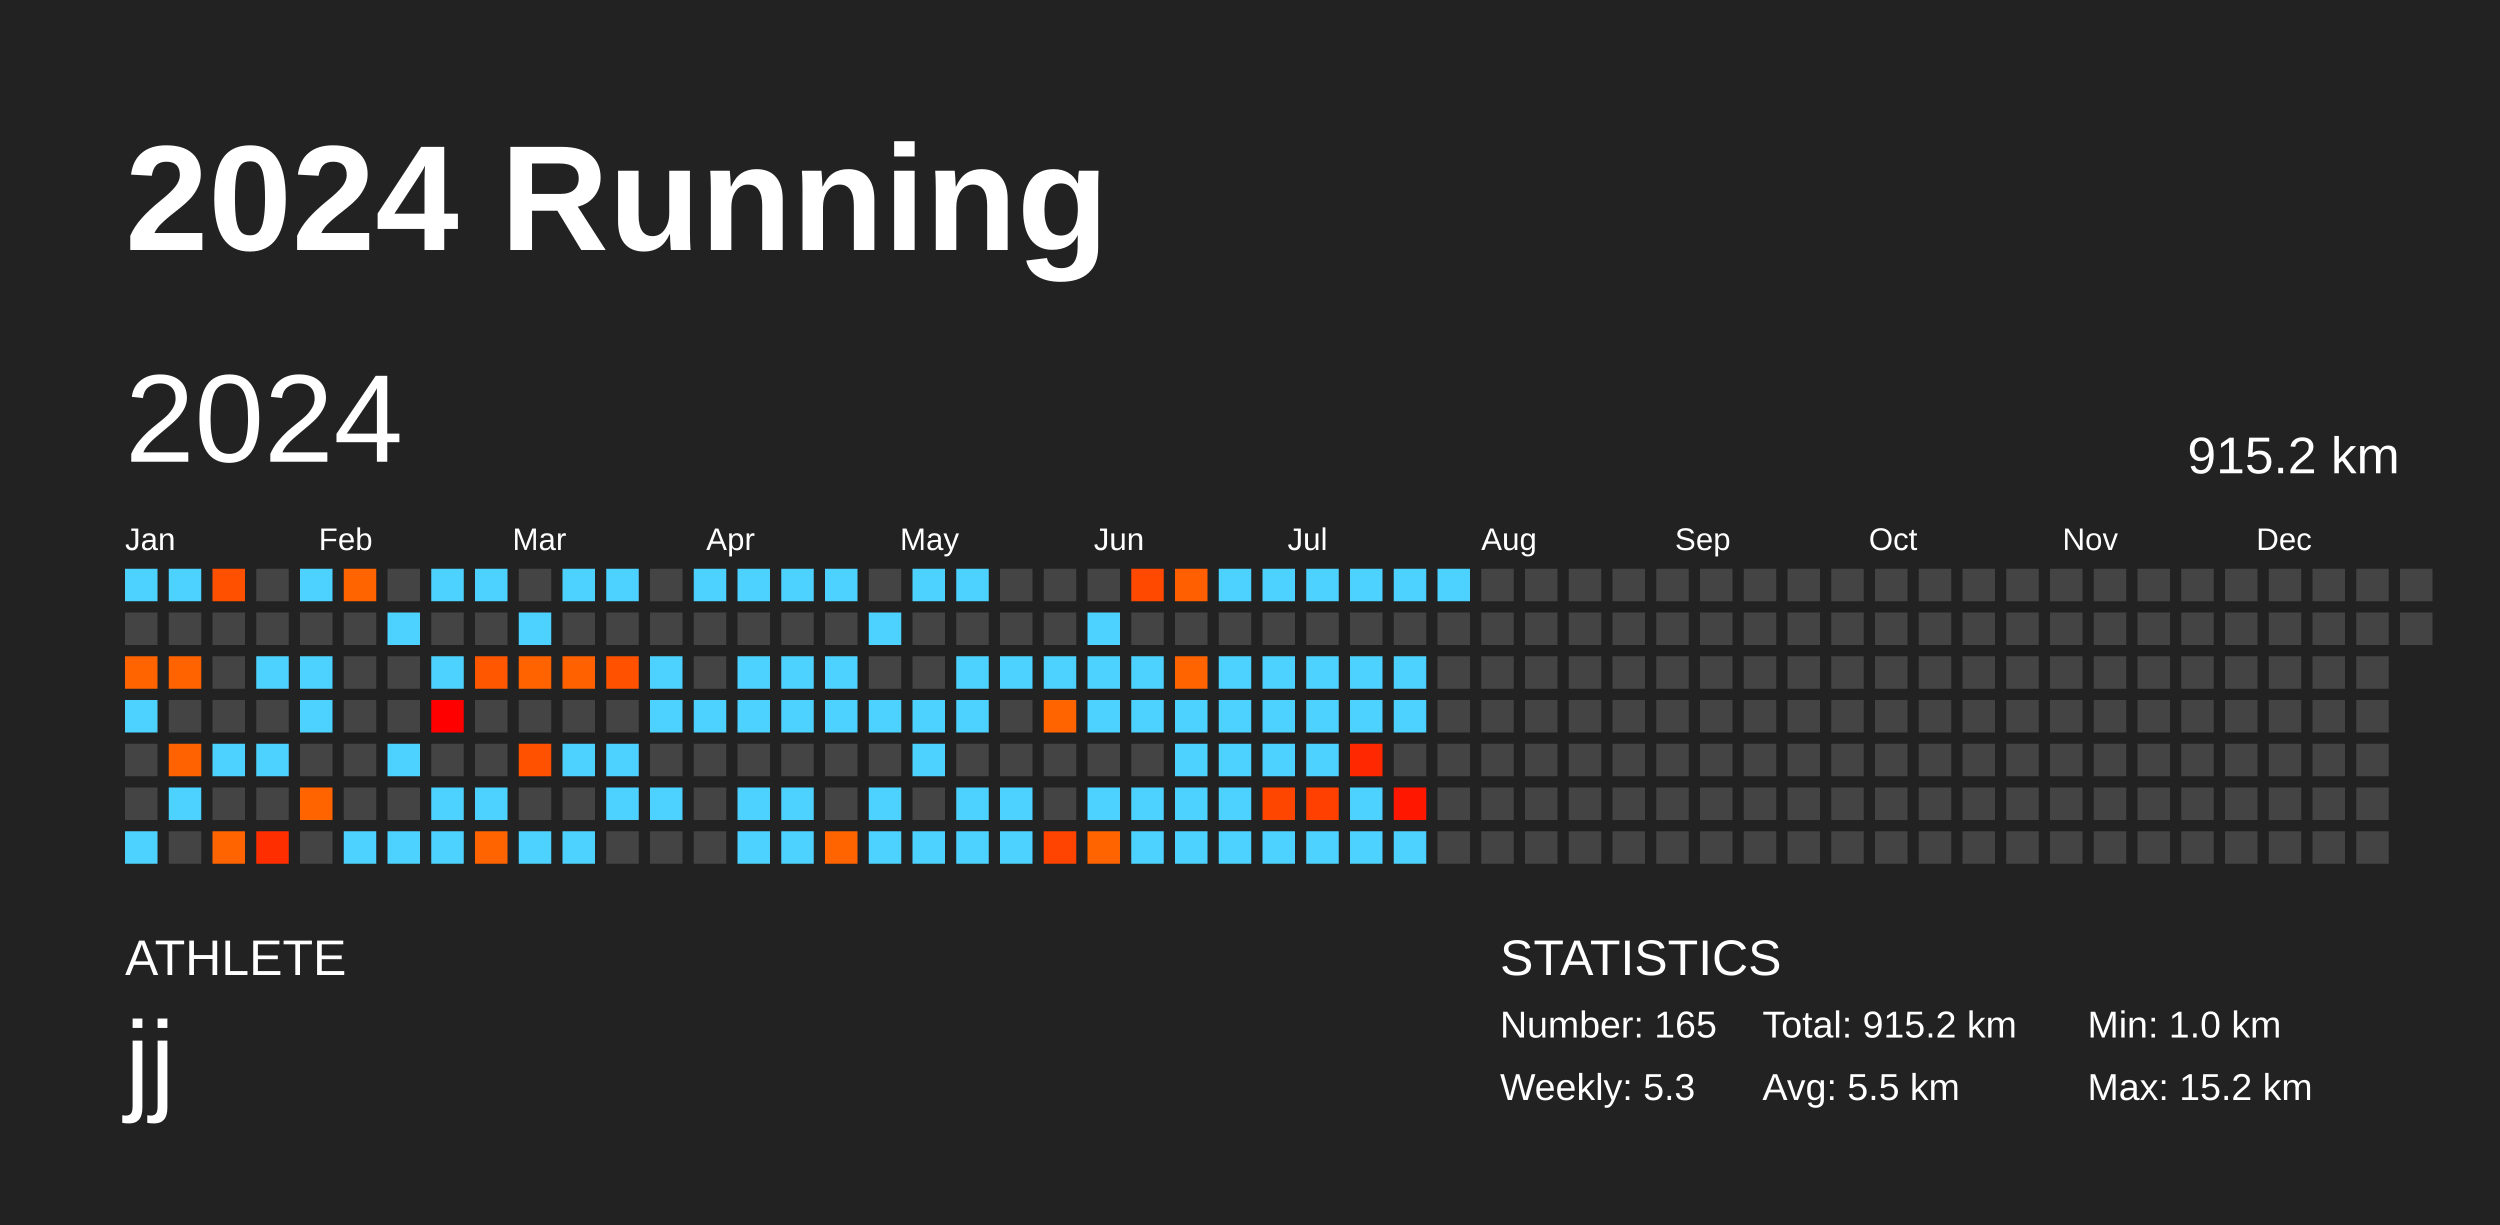
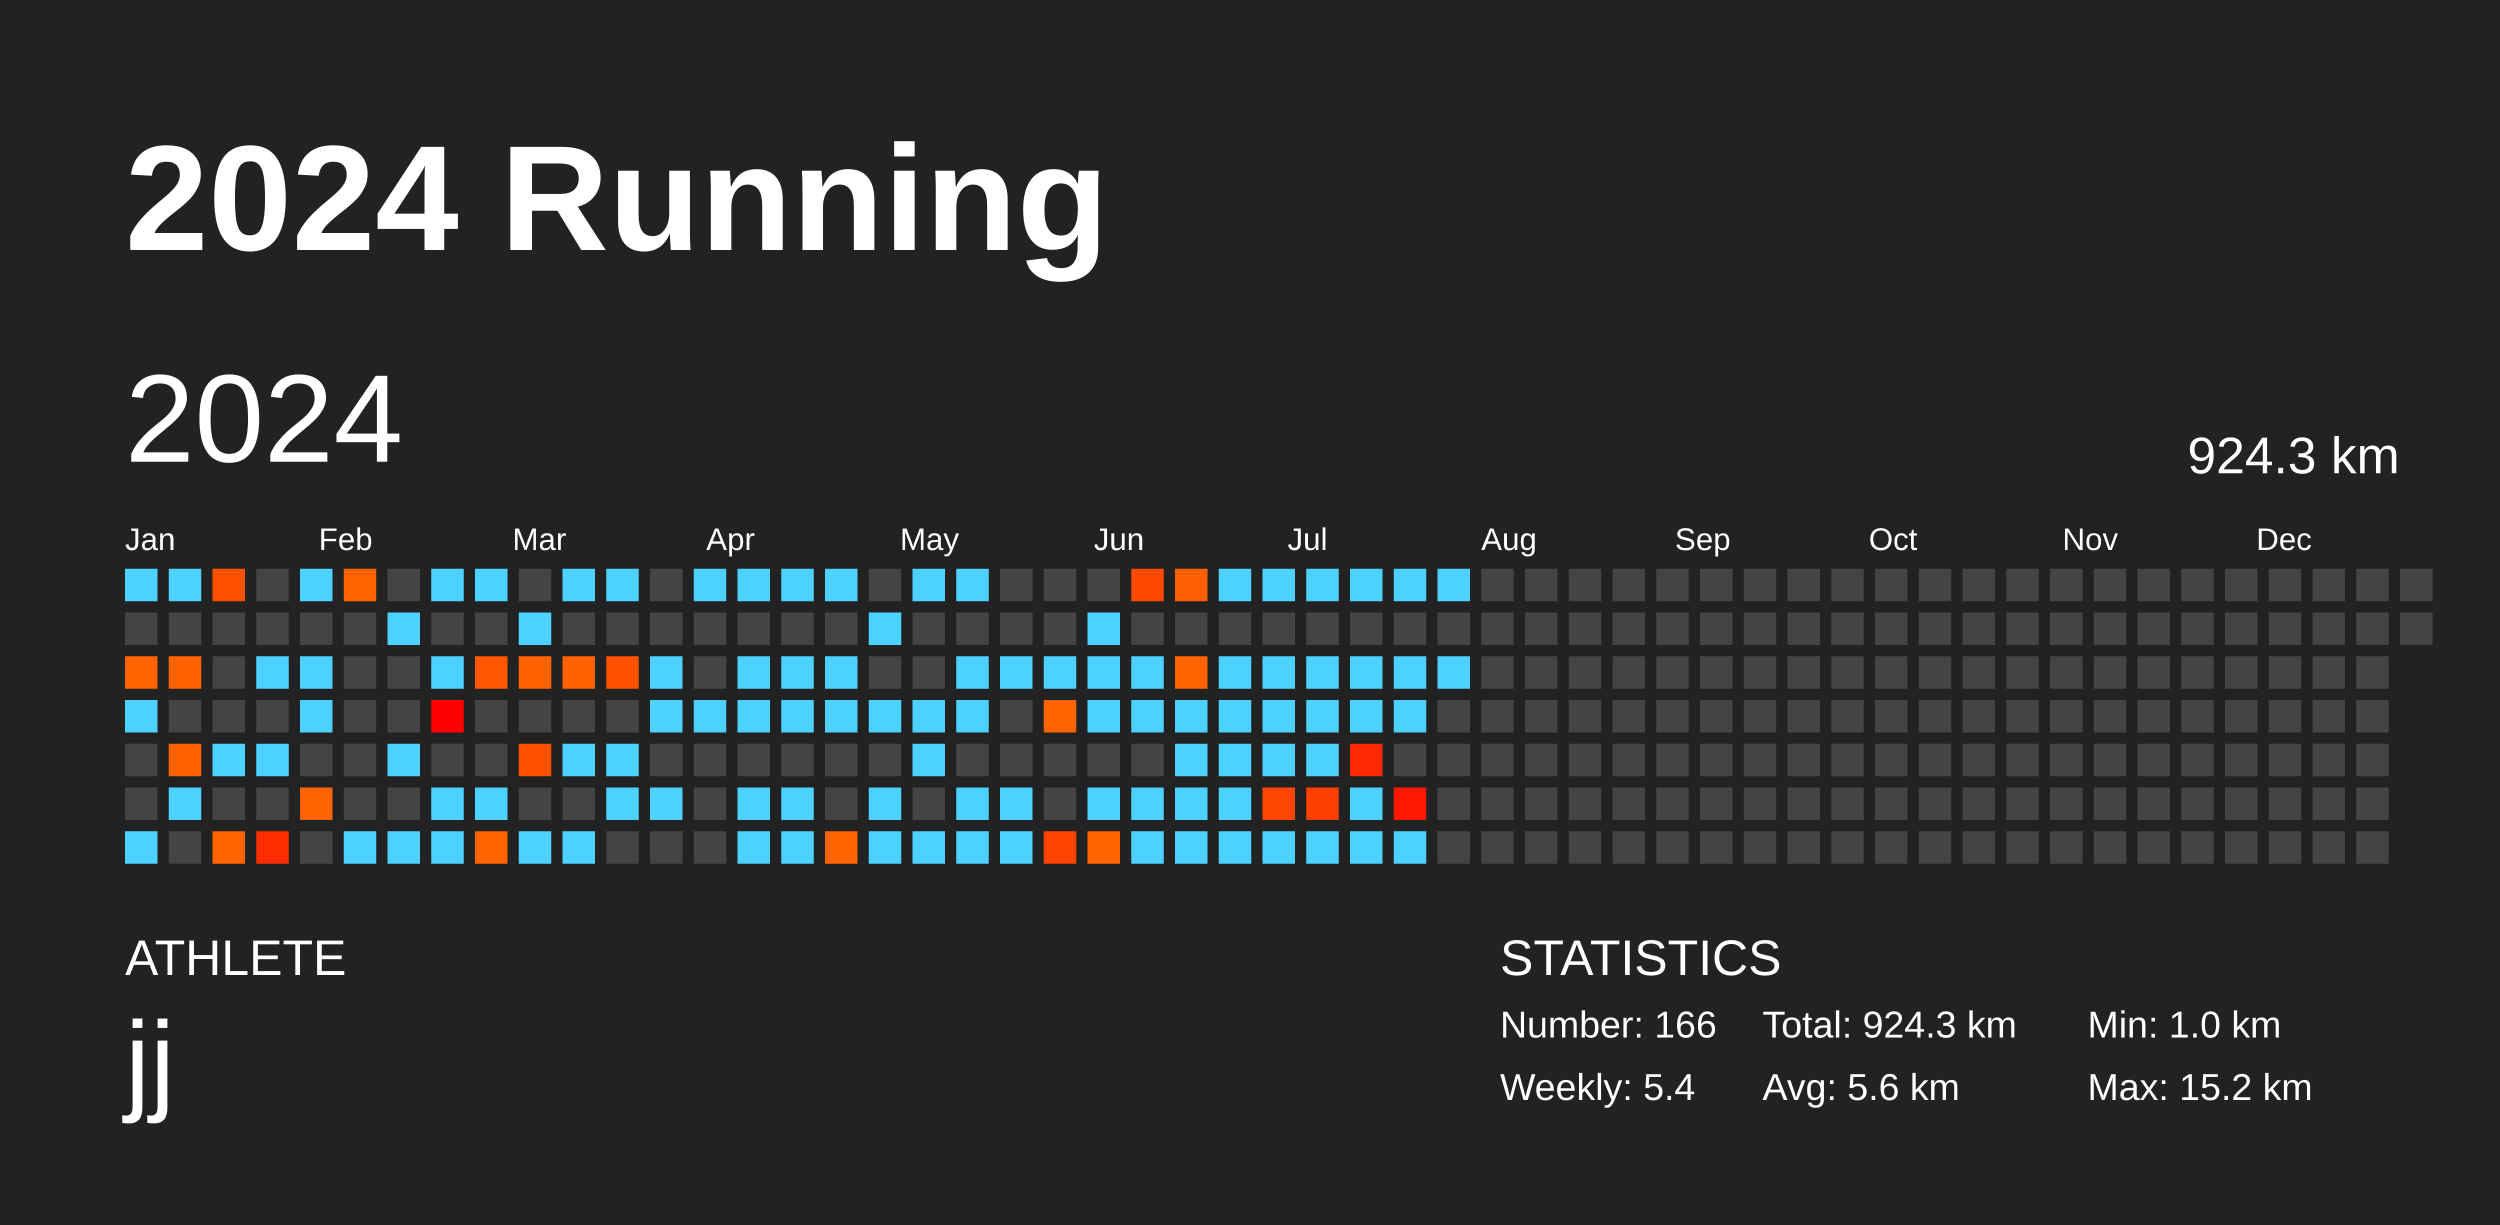
<svg xmlns="http://www.w3.org/2000/svg" baseProfile="full" height="98mm" version="1.1" viewBox="0,0,200,98" width="200mm">
  <defs />
  <rect fill="#222222" height="98" width="200" x="0" y="0" />
  <text fill="#FFFFFF" style="font-size:12px; font-family:Arial; font-weight:bold;" x="10" y="20">2024 Running</text>
  <text fill="#FFFFFF" style="font-size:4px; font-family:Arial" x="10" y="78">ATHLETE</text>
  <text fill="#FFFFFF" style="font-size:9px; font-family:Arial" x="10" y="88">jj</text>
  <text fill="#FFFFFF" style="font-size:4px; font-family:Arial" x="120" y="78">STATISTICS</text>
-   <text fill="#FFFFFF" style="font-size:3px; font-family:Arial" x="120" y="83">Number: 165</text>
-   <text fill="#FFFFFF" style="font-size:3px; font-family:Arial" x="120" y="88">Weekly: 5.3</text>
-   <text fill="#FFFFFF" style="font-size:3px; font-family:Arial" x="141" y="83">Total: 915.2 km</text>
-   <text fill="#FFFFFF" style="font-size:3px; font-family:Arial" x="141" y="88">Avg: 5.5 km</text>
+   <text fill="#FFFFFF" style="font-size:3px; font-family:Arial" x="120" y="83">Number: 166</text>
+   <text fill="#FFFFFF" style="font-size:3px; font-family:Arial" x="120" y="88">Weekly: 5.4</text>
+   <text fill="#FFFFFF" style="font-size:3px; font-family:Arial" x="141" y="83">Total: 924.3 km</text>
+   <text fill="#FFFFFF" style="font-size:3px; font-family:Arial" x="141" y="88">Avg: 5.6 km</text>
  <text fill="#FFFFFF" style="font-size:3px; font-family:Arial" x="167" y="83">Min: 1.0 km</text>
  <text fill="#FFFFFF" style="font-size:3px; font-family:Arial" x="167" y="88">Max: 15.2 km</text>
  <text dominant-baseline="hanging" fill="#FFFFFF" style="font-size:10.0px; font-family:Arial;" x="10" y="30">2024</text>
-   <text dominant-baseline="hanging" fill="#FFFFFF" style="font-size:4.125px; font-family:Arial;" x="175" y="35">915.2 km</text>
+   <text dominant-baseline="hanging" fill="#FFFFFF" style="font-size:4.125px; font-family:Arial;" x="175" y="35">924.3 km</text>
  <text fill="#FFFFFF" style="font-size:2.5px; font-family:Arial" x="10.0" y="44">Jan</text>
  <text fill="#FFFFFF" style="font-size:2.5px; font-family:Arial" x="25.5" y="44">Feb</text>
  <text fill="#FFFFFF" style="font-size:2.5px; font-family:Arial" x="41.0" y="44">Mar</text>
  <text fill="#FFFFFF" style="font-size:2.5px; font-family:Arial" x="56.5" y="44">Apr</text>
  <text fill="#FFFFFF" style="font-size:2.5px; font-family:Arial" x="72.0" y="44">May</text>
  <text fill="#FFFFFF" style="font-size:2.5px; font-family:Arial" x="87.5" y="44">Jun</text>
  <text fill="#FFFFFF" style="font-size:2.5px; font-family:Arial" x="103.0" y="44">Jul</text>
  <text fill="#FFFFFF" style="font-size:2.5px; font-family:Arial" x="118.5" y="44">Aug</text>
  <text fill="#FFFFFF" style="font-size:2.5px; font-family:Arial" x="134.0" y="44">Sep</text>
  <text fill="#FFFFFF" style="font-size:2.5px; font-family:Arial" x="149.5" y="44">Oct</text>
  <text fill="#FFFFFF" style="font-size:2.5px; font-family:Arial" x="165.0" y="44">Nov</text>
  <text fill="#FFFFFF" style="font-size:2.5px; font-family:Arial" x="180.5" y="44">Dec</text>
  <rect fill="#4dd2ff" height="2.6" width="2.6" x="10.0" y="45.5" />
  <rect fill="#444444" height="2.6" width="2.6" x="10.0" y="49.0" />
  <rect fill="#ff6400" height="2.6" width="2.6" x="10.0" y="52.5" />
  <rect fill="#4dd2ff" height="2.6" width="2.6" x="10.0" y="56.0" />
  <rect fill="#444444" height="2.6" width="2.6" x="10.0" y="59.5" />
  <rect fill="#444444" height="2.6" width="2.6" x="10.0" y="63.0" />
  <rect fill="#4dd2ff" height="2.6" width="2.6" x="10.0" y="66.5" />
  <rect fill="#4dd2ff" height="2.6" width="2.6" x="13.5" y="45.5" />
  <rect fill="#444444" height="2.6" width="2.6" x="13.5" y="49.0" />
  <rect fill="#ff6300" height="2.6" width="2.6" x="13.5" y="52.5" />
  <rect fill="#444444" height="2.6" width="2.6" x="13.5" y="56.0" />
  <rect fill="#ff6200" height="2.6" width="2.6" x="13.5" y="59.5" />
  <rect fill="#4dd2ff" height="2.6" width="2.6" x="13.5" y="63.0" />
  <rect fill="#444444" height="2.6" width="2.6" x="13.5" y="66.5" />
  <rect fill="#ff5000" height="2.6" width="2.6" x="17.0" y="45.5" />
  <rect fill="#444444" height="2.6" width="2.6" x="17.0" y="49.0" />
  <rect fill="#444444" height="2.6" width="2.6" x="17.0" y="52.5" />
  <rect fill="#444444" height="2.6" width="2.6" x="17.0" y="56.0" />
  <rect fill="#4dd2ff" height="2.6" width="2.6" x="17.0" y="59.5" />
  <rect fill="#444444" height="2.6" width="2.6" x="17.0" y="63.0" />
  <rect fill="#ff6400" height="2.6" width="2.6" x="17.0" y="66.5" />
  <rect fill="#444444" height="2.6" width="2.6" x="20.5" y="45.5" />
  <rect fill="#444444" height="2.6" width="2.6" x="20.5" y="49.0" />
  <rect fill="#4dd2ff" height="2.6" width="2.6" x="20.5" y="52.5" />
  <rect fill="#444444" height="2.6" width="2.6" x="20.5" y="56.0" />
  <rect fill="#4dd2ff" height="2.6" width="2.6" x="20.5" y="59.5" />
  <rect fill="#444444" height="2.6" width="2.6" x="20.5" y="63.0" />
  <rect fill="#ff2e00" height="2.6" width="2.6" x="20.5" y="66.5" />
  <rect fill="#4dd2ff" height="2.6" width="2.6" x="24.0" y="45.5" />
  <rect fill="#444444" height="2.6" width="2.6" x="24.0" y="49.0" />
  <rect fill="#4dd2ff" height="2.6" width="2.6" x="24.0" y="52.5" />
  <rect fill="#4dd2ff" height="2.6" width="2.6" x="24.0" y="56.0" />
  <rect fill="#444444" height="2.6" width="2.6" x="24.0" y="59.5" />
  <rect fill="#ff6400" height="2.6" width="2.6" x="24.0" y="63.0" />
  <rect fill="#444444" height="2.6" width="2.6" x="24.0" y="66.5" />
  <rect fill="#ff6400" height="2.6" width="2.6" x="27.5" y="45.5" />
  <rect fill="#444444" height="2.6" width="2.6" x="27.5" y="49.0" />
  <rect fill="#444444" height="2.6" width="2.6" x="27.5" y="52.5" />
  <rect fill="#444444" height="2.6" width="2.6" x="27.5" y="56.0" />
  <rect fill="#444444" height="2.6" width="2.6" x="27.5" y="59.5" />
  <rect fill="#444444" height="2.6" width="2.6" x="27.5" y="63.0" />
  <rect fill="#4dd2ff" height="2.6" width="2.6" x="27.5" y="66.5" />
  <rect fill="#444444" height="2.6" width="2.6" x="31.0" y="45.5" />
  <rect fill="#4dd2ff" height="2.6" width="2.6" x="31.0" y="49.0" />
  <rect fill="#444444" height="2.6" width="2.6" x="31.0" y="52.5" />
  <rect fill="#444444" height="2.6" width="2.6" x="31.0" y="56.0" />
  <rect fill="#4dd2ff" height="2.6" width="2.6" x="31.0" y="59.5" />
  <rect fill="#444444" height="2.6" width="2.6" x="31.0" y="63.0" />
  <rect fill="#4dd2ff" height="2.6" width="2.6" x="31.0" y="66.5" />
  <rect fill="#4dd2ff" height="2.6" width="2.6" x="34.5" y="45.5" />
  <rect fill="#444444" height="2.6" width="2.6" x="34.5" y="49.0" />
  <rect fill="#4dd2ff" height="2.6" width="2.6" x="34.5" y="52.5" />
  <rect fill="#ff0000" height="2.6" width="2.6" x="34.5" y="56.0" />
  <rect fill="#444444" height="2.6" width="2.6" x="34.5" y="59.5" />
  <rect fill="#4dd2ff" height="2.6" width="2.6" x="34.5" y="63.0" />
  <rect fill="#4dd2ff" height="2.6" width="2.6" x="34.5" y="66.5" />
  <rect fill="#4dd2ff" height="2.6" width="2.6" x="38.0" y="45.5" />
  <rect fill="#444444" height="2.6" width="2.6" x="38.0" y="49.0" />
  <rect fill="#ff5700" height="2.6" width="2.6" x="38.0" y="52.5" />
  <rect fill="#444444" height="2.6" width="2.6" x="38.0" y="56.0" />
  <rect fill="#444444" height="2.6" width="2.6" x="38.0" y="59.5" />
  <rect fill="#4dd2ff" height="2.6" width="2.6" x="38.0" y="63.0" />
  <rect fill="#ff6400" height="2.6" width="2.6" x="38.0" y="66.5" />
  <rect fill="#444444" height="2.6" width="2.6" x="41.5" y="45.5" />
  <rect fill="#4dd2ff" height="2.6" width="2.6" x="41.5" y="49.0" />
  <rect fill="#ff6300" height="2.6" width="2.6" x="41.5" y="52.5" />
  <rect fill="#444444" height="2.6" width="2.6" x="41.5" y="56.0" />
  <rect fill="#ff5100" height="2.6" width="2.6" x="41.5" y="59.5" />
  <rect fill="#444444" height="2.6" width="2.6" x="41.5" y="63.0" />
  <rect fill="#4dd2ff" height="2.6" width="2.6" x="41.5" y="66.5" />
  <rect fill="#4dd2ff" height="2.6" width="2.6" x="45.0" y="45.5" />
  <rect fill="#444444" height="2.6" width="2.6" x="45.0" y="49.0" />
  <rect fill="#ff6100" height="2.6" width="2.6" x="45.0" y="52.5" />
  <rect fill="#444444" height="2.6" width="2.6" x="45.0" y="56.0" />
  <rect fill="#4dd2ff" height="2.6" width="2.6" x="45.0" y="59.5" />
  <rect fill="#444444" height="2.6" width="2.6" x="45.0" y="63.0" />
  <rect fill="#4dd2ff" height="2.6" width="2.6" x="45.0" y="66.5" />
  <rect fill="#4dd2ff" height="2.6" width="2.6" x="48.5" y="45.5" />
  <rect fill="#444444" height="2.6" width="2.6" x="48.5" y="49.0" />
  <rect fill="#ff5100" height="2.6" width="2.6" x="48.5" y="52.5" />
  <rect fill="#444444" height="2.6" width="2.6" x="48.5" y="56.0" />
  <rect fill="#4dd2ff" height="2.6" width="2.6" x="48.5" y="59.5" />
  <rect fill="#4dd2ff" height="2.6" width="2.6" x="48.5" y="63.0" />
  <rect fill="#444444" height="2.6" width="2.6" x="48.5" y="66.5" />
  <rect fill="#444444" height="2.6" width="2.6" x="52.0" y="45.5" />
  <rect fill="#444444" height="2.6" width="2.6" x="52.0" y="49.0" />
  <rect fill="#4dd2ff" height="2.6" width="2.6" x="52.0" y="52.5" />
  <rect fill="#4dd2ff" height="2.6" width="2.6" x="52.0" y="56.0" />
  <rect fill="#444444" height="2.6" width="2.6" x="52.0" y="59.5" />
  <rect fill="#4dd2ff" height="2.6" width="2.6" x="52.0" y="63.0" />
  <rect fill="#444444" height="2.6" width="2.6" x="52.0" y="66.5" />
  <rect fill="#4dd2ff" height="2.6" width="2.6" x="55.5" y="45.5" />
  <rect fill="#444444" height="2.6" width="2.6" x="55.5" y="49.0" />
  <rect fill="#444444" height="2.6" width="2.6" x="55.5" y="52.5" />
  <rect fill="#4dd2ff" height="2.6" width="2.6" x="55.5" y="56.0" />
  <rect fill="#444444" height="2.6" width="2.6" x="55.5" y="59.5" />
  <rect fill="#444444" height="2.6" width="2.6" x="55.5" y="63.0" />
  <rect fill="#444444" height="2.6" width="2.6" x="55.5" y="66.5" />
  <rect fill="#4dd2ff" height="2.6" width="2.6" x="59.0" y="45.5" />
  <rect fill="#444444" height="2.6" width="2.6" x="59.0" y="49.0" />
  <rect fill="#4dd2ff" height="2.6" width="2.6" x="59.0" y="52.5" />
  <rect fill="#4dd2ff" height="2.6" width="2.6" x="59.0" y="56.0" />
  <rect fill="#444444" height="2.6" width="2.6" x="59.0" y="59.5" />
  <rect fill="#4dd2ff" height="2.6" width="2.6" x="59.0" y="63.0" />
  <rect fill="#4dd2ff" height="2.6" width="2.6" x="59.0" y="66.5" />
  <rect fill="#4dd2ff" height="2.6" width="2.6" x="62.5" y="45.5" />
  <rect fill="#444444" height="2.6" width="2.6" x="62.5" y="49.0" />
  <rect fill="#4dd2ff" height="2.6" width="2.6" x="62.5" y="52.5" />
  <rect fill="#4dd2ff" height="2.6" width="2.6" x="62.5" y="56.0" />
  <rect fill="#444444" height="2.6" width="2.6" x="62.5" y="59.5" />
  <rect fill="#4dd2ff" height="2.6" width="2.6" x="62.5" y="63.0" />
  <rect fill="#4dd2ff" height="2.6" width="2.6" x="62.5" y="66.5" />
  <rect fill="#4dd2ff" height="2.6" width="2.6" x="66.0" y="45.5" />
  <rect fill="#444444" height="2.6" width="2.6" x="66.0" y="49.0" />
  <rect fill="#4dd2ff" height="2.6" width="2.6" x="66.0" y="52.5" />
  <rect fill="#4dd2ff" height="2.6" width="2.6" x="66.0" y="56.0" />
  <rect fill="#444444" height="2.6" width="2.6" x="66.0" y="59.5" />
  <rect fill="#444444" height="2.6" width="2.6" x="66.0" y="63.0" />
  <rect fill="#ff6400" height="2.6" width="2.6" x="66.0" y="66.5" />
  <rect fill="#444444" height="2.6" width="2.6" x="69.5" y="45.5" />
  <rect fill="#4dd2ff" height="2.6" width="2.6" x="69.5" y="49.0" />
  <rect fill="#444444" height="2.6" width="2.6" x="69.5" y="52.5" />
  <rect fill="#4dd2ff" height="2.6" width="2.6" x="69.5" y="56.0" />
  <rect fill="#444444" height="2.6" width="2.6" x="69.5" y="59.5" />
  <rect fill="#4dd2ff" height="2.6" width="2.6" x="69.5" y="63.0" />
  <rect fill="#4dd2ff" height="2.6" width="2.6" x="69.5" y="66.5" />
  <rect fill="#4dd2ff" height="2.6" width="2.6" x="73.0" y="45.5" />
  <rect fill="#444444" height="2.6" width="2.6" x="73.0" y="49.0" />
  <rect fill="#444444" height="2.6" width="2.6" x="73.0" y="52.5" />
  <rect fill="#4dd2ff" height="2.6" width="2.6" x="73.0" y="56.0" />
  <rect fill="#4dd2ff" height="2.6" width="2.6" x="73.0" y="59.5" />
  <rect fill="#444444" height="2.6" width="2.6" x="73.0" y="63.0" />
  <rect fill="#4dd2ff" height="2.6" width="2.6" x="73.0" y="66.5" />
  <rect fill="#4dd2ff" height="2.6" width="2.6" x="76.5" y="45.5" />
  <rect fill="#444444" height="2.6" width="2.6" x="76.5" y="49.0" />
  <rect fill="#4dd2ff" height="2.6" width="2.6" x="76.5" y="52.5" />
  <rect fill="#4dd2ff" height="2.6" width="2.6" x="76.5" y="56.0" />
  <rect fill="#444444" height="2.6" width="2.6" x="76.5" y="59.5" />
  <rect fill="#4dd2ff" height="2.6" width="2.6" x="76.5" y="63.0" />
  <rect fill="#4dd2ff" height="2.6" width="2.6" x="76.5" y="66.5" />
  <rect fill="#444444" height="2.6" width="2.6" x="80.0" y="45.5" />
  <rect fill="#444444" height="2.6" width="2.6" x="80.0" y="49.0" />
  <rect fill="#4dd2ff" height="2.6" width="2.6" x="80.0" y="52.5" />
  <rect fill="#444444" height="2.6" width="2.6" x="80.0" y="56.0" />
  <rect fill="#444444" height="2.6" width="2.6" x="80.0" y="59.5" />
  <rect fill="#4dd2ff" height="2.6" width="2.6" x="80.0" y="63.0" />
  <rect fill="#4dd2ff" height="2.6" width="2.6" x="80.0" y="66.5" />
  <rect fill="#444444" height="2.6" width="2.6" x="83.5" y="45.5" />
  <rect fill="#444444" height="2.6" width="2.6" x="83.5" y="49.0" />
  <rect fill="#4dd2ff" height="2.6" width="2.6" x="83.5" y="52.5" />
  <rect fill="#ff6400" height="2.6" width="2.6" x="83.5" y="56.0" />
  <rect fill="#444444" height="2.6" width="2.6" x="83.5" y="59.5" />
  <rect fill="#444444" height="2.6" width="2.6" x="83.5" y="63.0" />
  <rect fill="#ff4300" height="2.6" width="2.6" x="83.5" y="66.5" />
  <rect fill="#444444" height="2.6" width="2.6" x="87.0" y="45.5" />
  <rect fill="#4dd2ff" height="2.6" width="2.6" x="87.0" y="49.0" />
  <rect fill="#4dd2ff" height="2.6" width="2.6" x="87.0" y="52.5" />
  <rect fill="#4dd2ff" height="2.6" width="2.6" x="87.0" y="56.0" />
  <rect fill="#444444" height="2.6" width="2.6" x="87.0" y="59.5" />
  <rect fill="#4dd2ff" height="2.6" width="2.6" x="87.0" y="63.0" />
  <rect fill="#ff6400" height="2.6" width="2.6" x="87.0" y="66.5" />
  <rect fill="#ff4900" height="2.6" width="2.6" x="90.5" y="45.5" />
  <rect fill="#444444" height="2.6" width="2.6" x="90.5" y="49.0" />
  <rect fill="#4dd2ff" height="2.6" width="2.6" x="90.5" y="52.5" />
  <rect fill="#4dd2ff" height="2.6" width="2.6" x="90.5" y="56.0" />
  <rect fill="#444444" height="2.6" width="2.6" x="90.5" y="59.5" />
  <rect fill="#4dd2ff" height="2.6" width="2.6" x="90.5" y="63.0" />
  <rect fill="#4dd2ff" height="2.6" width="2.6" x="90.5" y="66.5" />
  <rect fill="#ff5f00" height="2.6" width="2.6" x="94.0" y="45.5" />
  <rect fill="#444444" height="2.6" width="2.6" x="94.0" y="49.0" />
  <rect fill="#ff6400" height="2.6" width="2.6" x="94.0" y="52.5" />
  <rect fill="#4dd2ff" height="2.6" width="2.6" x="94.0" y="56.0" />
  <rect fill="#4dd2ff" height="2.6" width="2.6" x="94.0" y="59.5" />
  <rect fill="#4dd2ff" height="2.6" width="2.6" x="94.0" y="63.0" />
  <rect fill="#4dd2ff" height="2.6" width="2.6" x="94.0" y="66.5" />
  <rect fill="#4dd2ff" height="2.6" width="2.6" x="97.5" y="45.5" />
  <rect fill="#444444" height="2.6" width="2.6" x="97.5" y="49.0" />
  <rect fill="#4dd2ff" height="2.6" width="2.6" x="97.5" y="52.5" />
  <rect fill="#4dd2ff" height="2.6" width="2.6" x="97.5" y="56.0" />
  <rect fill="#4dd2ff" height="2.6" width="2.6" x="97.5" y="59.5" />
  <rect fill="#4dd2ff" height="2.6" width="2.6" x="97.5" y="63.0" />
  <rect fill="#4dd2ff" height="2.6" width="2.6" x="97.5" y="66.5" />
  <rect fill="#4dd2ff" height="2.6" width="2.6" x="101.0" y="45.5" />
  <rect fill="#444444" height="2.6" width="2.6" x="101.0" y="49.0" />
  <rect fill="#4dd2ff" height="2.6" width="2.6" x="101.0" y="52.5" />
  <rect fill="#4dd2ff" height="2.6" width="2.6" x="101.0" y="56.0" />
  <rect fill="#4dd2ff" height="2.6" width="2.6" x="101.0" y="59.5" />
  <rect fill="#ff4600" height="2.6" width="2.6" x="101.0" y="63.0" />
  <rect fill="#4dd2ff" height="2.6" width="2.6" x="101.0" y="66.5" />
  <rect fill="#4dd2ff" height="2.6" width="2.6" x="104.5" y="45.5" />
  <rect fill="#444444" height="2.6" width="2.6" x="104.5" y="49.0" />
  <rect fill="#4dd2ff" height="2.6" width="2.6" x="104.5" y="52.5" />
  <rect fill="#4dd2ff" height="2.6" width="2.6" x="104.5" y="56.0" />
  <rect fill="#4dd2ff" height="2.6" width="2.6" x="104.5" y="59.5" />
  <rect fill="#ff4000" height="2.6" width="2.6" x="104.5" y="63.0" />
  <rect fill="#4dd2ff" height="2.6" width="2.6" x="104.5" y="66.5" />
  <rect fill="#4dd2ff" height="2.6" width="2.6" x="108.0" y="45.5" />
  <rect fill="#444444" height="2.6" width="2.6" x="108.0" y="49.0" />
  <rect fill="#4dd2ff" height="2.6" width="2.6" x="108.0" y="52.5" />
  <rect fill="#4dd2ff" height="2.6" width="2.6" x="108.0" y="56.0" />
  <rect fill="#ff2800" height="2.6" width="2.6" x="108.0" y="59.5" />
  <rect fill="#4dd2ff" height="2.6" width="2.6" x="108.0" y="63.0" />
  <rect fill="#4dd2ff" height="2.6" width="2.6" x="108.0" y="66.5" />
  <rect fill="#4dd2ff" height="2.6" width="2.6" x="111.5" y="45.5" />
  <rect fill="#444444" height="2.6" width="2.6" x="111.5" y="49.0" />
  <rect fill="#4dd2ff" height="2.6" width="2.6" x="111.5" y="52.5" />
  <rect fill="#4dd2ff" height="2.6" width="2.6" x="111.5" y="56.0" />
  <rect fill="#444444" height="2.6" width="2.6" x="111.5" y="59.5" />
  <rect fill="#ff1700" height="2.6" width="2.6" x="111.5" y="63.0" />
  <rect fill="#4dd2ff" height="2.6" width="2.6" x="111.5" y="66.5" />
  <rect fill="#4dd2ff" height="2.6" width="2.6" x="115.0" y="45.5" />
  <rect fill="#444444" height="2.6" width="2.6" x="115.0" y="49.0" />
-   <rect fill="#444444" height="2.6" width="2.6" x="115.0" y="52.5" />
+   <rect fill="#4dd2ff" height="2.6" width="2.6" x="115.0" y="52.5" />
  <rect fill="#444444" height="2.6" width="2.6" x="115.0" y="56.0" />
  <rect fill="#444444" height="2.6" width="2.6" x="115.0" y="59.5" />
  <rect fill="#444444" height="2.6" width="2.6" x="115.0" y="63.0" />
  <rect fill="#444444" height="2.6" width="2.6" x="115.0" y="66.5" />
  <rect fill="#444444" height="2.6" width="2.6" x="118.5" y="45.5" />
  <rect fill="#444444" height="2.6" width="2.6" x="118.5" y="49.0" />
  <rect fill="#444444" height="2.6" width="2.6" x="118.5" y="52.5" />
  <rect fill="#444444" height="2.6" width="2.6" x="118.5" y="56.0" />
  <rect fill="#444444" height="2.6" width="2.6" x="118.5" y="59.5" />
  <rect fill="#444444" height="2.6" width="2.6" x="118.5" y="63.0" />
  <rect fill="#444444" height="2.6" width="2.6" x="118.5" y="66.5" />
  <rect fill="#444444" height="2.6" width="2.6" x="122.0" y="45.5" />
  <rect fill="#444444" height="2.6" width="2.6" x="122.0" y="49.0" />
  <rect fill="#444444" height="2.6" width="2.6" x="122.0" y="52.5" />
  <rect fill="#444444" height="2.6" width="2.6" x="122.0" y="56.0" />
  <rect fill="#444444" height="2.6" width="2.6" x="122.0" y="59.5" />
  <rect fill="#444444" height="2.6" width="2.6" x="122.0" y="63.0" />
  <rect fill="#444444" height="2.6" width="2.6" x="122.0" y="66.5" />
  <rect fill="#444444" height="2.6" width="2.6" x="125.5" y="45.5" />
  <rect fill="#444444" height="2.6" width="2.6" x="125.5" y="49.0" />
  <rect fill="#444444" height="2.6" width="2.6" x="125.5" y="52.5" />
  <rect fill="#444444" height="2.6" width="2.6" x="125.5" y="56.0" />
  <rect fill="#444444" height="2.6" width="2.6" x="125.5" y="59.5" />
  <rect fill="#444444" height="2.6" width="2.6" x="125.5" y="63.0" />
  <rect fill="#444444" height="2.6" width="2.6" x="125.5" y="66.5" />
  <rect fill="#444444" height="2.6" width="2.6" x="129.0" y="45.5" />
  <rect fill="#444444" height="2.6" width="2.6" x="129.0" y="49.0" />
  <rect fill="#444444" height="2.6" width="2.6" x="129.0" y="52.5" />
  <rect fill="#444444" height="2.6" width="2.6" x="129.0" y="56.0" />
  <rect fill="#444444" height="2.6" width="2.6" x="129.0" y="59.5" />
  <rect fill="#444444" height="2.6" width="2.6" x="129.0" y="63.0" />
  <rect fill="#444444" height="2.6" width="2.6" x="129.0" y="66.5" />
  <rect fill="#444444" height="2.6" width="2.6" x="132.5" y="45.5" />
  <rect fill="#444444" height="2.6" width="2.6" x="132.5" y="49.0" />
  <rect fill="#444444" height="2.6" width="2.6" x="132.5" y="52.5" />
  <rect fill="#444444" height="2.6" width="2.6" x="132.5" y="56.0" />
  <rect fill="#444444" height="2.6" width="2.6" x="132.5" y="59.5" />
  <rect fill="#444444" height="2.6" width="2.6" x="132.5" y="63.0" />
  <rect fill="#444444" height="2.6" width="2.6" x="132.5" y="66.5" />
  <rect fill="#444444" height="2.6" width="2.6" x="136.0" y="45.5" />
  <rect fill="#444444" height="2.6" width="2.6" x="136.0" y="49.0" />
  <rect fill="#444444" height="2.6" width="2.6" x="136.0" y="52.5" />
  <rect fill="#444444" height="2.6" width="2.6" x="136.0" y="56.0" />
  <rect fill="#444444" height="2.6" width="2.6" x="136.0" y="59.5" />
  <rect fill="#444444" height="2.6" width="2.6" x="136.0" y="63.0" />
  <rect fill="#444444" height="2.6" width="2.6" x="136.0" y="66.5" />
  <rect fill="#444444" height="2.6" width="2.6" x="139.5" y="45.5" />
  <rect fill="#444444" height="2.6" width="2.6" x="139.5" y="49.0" />
  <rect fill="#444444" height="2.6" width="2.6" x="139.5" y="52.5" />
  <rect fill="#444444" height="2.6" width="2.6" x="139.5" y="56.0" />
  <rect fill="#444444" height="2.6" width="2.6" x="139.5" y="59.5" />
  <rect fill="#444444" height="2.6" width="2.6" x="139.5" y="63.0" />
  <rect fill="#444444" height="2.6" width="2.6" x="139.5" y="66.5" />
  <rect fill="#444444" height="2.6" width="2.6" x="143.0" y="45.5" />
  <rect fill="#444444" height="2.6" width="2.6" x="143.0" y="49.0" />
  <rect fill="#444444" height="2.6" width="2.6" x="143.0" y="52.5" />
  <rect fill="#444444" height="2.6" width="2.6" x="143.0" y="56.0" />
  <rect fill="#444444" height="2.6" width="2.6" x="143.0" y="59.5" />
  <rect fill="#444444" height="2.6" width="2.6" x="143.0" y="63.0" />
  <rect fill="#444444" height="2.6" width="2.6" x="143.0" y="66.5" />
  <rect fill="#444444" height="2.6" width="2.6" x="146.5" y="45.5" />
  <rect fill="#444444" height="2.6" width="2.6" x="146.5" y="49.0" />
  <rect fill="#444444" height="2.6" width="2.6" x="146.5" y="52.5" />
  <rect fill="#444444" height="2.6" width="2.6" x="146.5" y="56.0" />
  <rect fill="#444444" height="2.6" width="2.6" x="146.5" y="59.5" />
  <rect fill="#444444" height="2.6" width="2.6" x="146.5" y="63.0" />
  <rect fill="#444444" height="2.6" width="2.6" x="146.5" y="66.5" />
  <rect fill="#444444" height="2.6" width="2.6" x="150.0" y="45.5" />
  <rect fill="#444444" height="2.6" width="2.6" x="150.0" y="49.0" />
  <rect fill="#444444" height="2.6" width="2.6" x="150.0" y="52.5" />
  <rect fill="#444444" height="2.6" width="2.6" x="150.0" y="56.0" />
  <rect fill="#444444" height="2.6" width="2.6" x="150.0" y="59.5" />
  <rect fill="#444444" height="2.6" width="2.6" x="150.0" y="63.0" />
  <rect fill="#444444" height="2.6" width="2.6" x="150.0" y="66.5" />
  <rect fill="#444444" height="2.6" width="2.6" x="153.5" y="45.5" />
  <rect fill="#444444" height="2.6" width="2.6" x="153.5" y="49.0" />
  <rect fill="#444444" height="2.6" width="2.6" x="153.5" y="52.5" />
  <rect fill="#444444" height="2.6" width="2.6" x="153.5" y="56.0" />
  <rect fill="#444444" height="2.6" width="2.6" x="153.5" y="59.5" />
  <rect fill="#444444" height="2.6" width="2.6" x="153.5" y="63.0" />
  <rect fill="#444444" height="2.6" width="2.6" x="153.5" y="66.5" />
  <rect fill="#444444" height="2.6" width="2.6" x="157.0" y="45.5" />
  <rect fill="#444444" height="2.6" width="2.6" x="157.0" y="49.0" />
  <rect fill="#444444" height="2.6" width="2.6" x="157.0" y="52.5" />
  <rect fill="#444444" height="2.6" width="2.6" x="157.0" y="56.0" />
  <rect fill="#444444" height="2.6" width="2.6" x="157.0" y="59.5" />
  <rect fill="#444444" height="2.6" width="2.6" x="157.0" y="63.0" />
  <rect fill="#444444" height="2.6" width="2.6" x="157.0" y="66.5" />
  <rect fill="#444444" height="2.6" width="2.6" x="160.5" y="45.5" />
  <rect fill="#444444" height="2.6" width="2.6" x="160.5" y="49.0" />
  <rect fill="#444444" height="2.6" width="2.6" x="160.5" y="52.5" />
  <rect fill="#444444" height="2.6" width="2.6" x="160.5" y="56.0" />
  <rect fill="#444444" height="2.6" width="2.6" x="160.5" y="59.5" />
  <rect fill="#444444" height="2.6" width="2.6" x="160.5" y="63.0" />
  <rect fill="#444444" height="2.6" width="2.6" x="160.5" y="66.5" />
  <rect fill="#444444" height="2.6" width="2.6" x="164.0" y="45.5" />
  <rect fill="#444444" height="2.6" width="2.6" x="164.0" y="49.0" />
  <rect fill="#444444" height="2.6" width="2.6" x="164.0" y="52.5" />
  <rect fill="#444444" height="2.6" width="2.6" x="164.0" y="56.0" />
  <rect fill="#444444" height="2.6" width="2.6" x="164.0" y="59.5" />
  <rect fill="#444444" height="2.6" width="2.6" x="164.0" y="63.0" />
  <rect fill="#444444" height="2.6" width="2.6" x="164.0" y="66.5" />
  <rect fill="#444444" height="2.6" width="2.6" x="167.5" y="45.5" />
  <rect fill="#444444" height="2.6" width="2.6" x="167.5" y="49.0" />
  <rect fill="#444444" height="2.6" width="2.6" x="167.5" y="52.5" />
  <rect fill="#444444" height="2.6" width="2.6" x="167.5" y="56.0" />
  <rect fill="#444444" height="2.6" width="2.6" x="167.5" y="59.5" />
  <rect fill="#444444" height="2.6" width="2.6" x="167.5" y="63.0" />
  <rect fill="#444444" height="2.6" width="2.6" x="167.5" y="66.5" />
  <rect fill="#444444" height="2.6" width="2.6" x="171.0" y="45.5" />
  <rect fill="#444444" height="2.6" width="2.6" x="171.0" y="49.0" />
  <rect fill="#444444" height="2.6" width="2.6" x="171.0" y="52.5" />
  <rect fill="#444444" height="2.6" width="2.6" x="171.0" y="56.0" />
  <rect fill="#444444" height="2.6" width="2.6" x="171.0" y="59.5" />
  <rect fill="#444444" height="2.6" width="2.6" x="171.0" y="63.0" />
  <rect fill="#444444" height="2.6" width="2.6" x="171.0" y="66.5" />
  <rect fill="#444444" height="2.6" width="2.6" x="174.5" y="45.5" />
  <rect fill="#444444" height="2.6" width="2.6" x="174.5" y="49.0" />
  <rect fill="#444444" height="2.6" width="2.6" x="174.5" y="52.5" />
  <rect fill="#444444" height="2.6" width="2.6" x="174.5" y="56.0" />
  <rect fill="#444444" height="2.6" width="2.6" x="174.5" y="59.5" />
  <rect fill="#444444" height="2.6" width="2.6" x="174.5" y="63.0" />
  <rect fill="#444444" height="2.6" width="2.6" x="174.5" y="66.5" />
  <rect fill="#444444" height="2.6" width="2.6" x="178.0" y="45.5" />
  <rect fill="#444444" height="2.6" width="2.6" x="178.0" y="49.0" />
  <rect fill="#444444" height="2.6" width="2.6" x="178.0" y="52.5" />
  <rect fill="#444444" height="2.6" width="2.6" x="178.0" y="56.0" />
  <rect fill="#444444" height="2.6" width="2.6" x="178.0" y="59.5" />
  <rect fill="#444444" height="2.6" width="2.6" x="178.0" y="63.0" />
  <rect fill="#444444" height="2.6" width="2.6" x="178.0" y="66.5" />
  <rect fill="#444444" height="2.6" width="2.6" x="181.5" y="45.5" />
  <rect fill="#444444" height="2.6" width="2.6" x="181.5" y="49.0" />
  <rect fill="#444444" height="2.6" width="2.6" x="181.5" y="52.5" />
  <rect fill="#444444" height="2.6" width="2.6" x="181.5" y="56.0" />
  <rect fill="#444444" height="2.6" width="2.6" x="181.5" y="59.5" />
  <rect fill="#444444" height="2.6" width="2.6" x="181.5" y="63.0" />
  <rect fill="#444444" height="2.6" width="2.6" x="181.5" y="66.5" />
  <rect fill="#444444" height="2.6" width="2.6" x="185.0" y="45.5" />
  <rect fill="#444444" height="2.6" width="2.6" x="185.0" y="49.0" />
  <rect fill="#444444" height="2.6" width="2.6" x="185.0" y="52.5" />
  <rect fill="#444444" height="2.6" width="2.6" x="185.0" y="56.0" />
  <rect fill="#444444" height="2.6" width="2.6" x="185.0" y="59.5" />
  <rect fill="#444444" height="2.6" width="2.6" x="185.0" y="63.0" />
  <rect fill="#444444" height="2.6" width="2.6" x="185.0" y="66.5" />
  <rect fill="#444444" height="2.6" width="2.6" x="188.5" y="45.5" />
  <rect fill="#444444" height="2.6" width="2.6" x="188.5" y="49.0" />
  <rect fill="#444444" height="2.6" width="2.6" x="188.5" y="52.5" />
  <rect fill="#444444" height="2.6" width="2.6" x="188.5" y="56.0" />
  <rect fill="#444444" height="2.6" width="2.6" x="188.5" y="59.5" />
  <rect fill="#444444" height="2.6" width="2.6" x="188.5" y="63.0" />
  <rect fill="#444444" height="2.6" width="2.6" x="188.5" y="66.5" />
  <rect fill="#444444" height="2.6" width="2.6" x="192.0" y="45.5" />
  <rect fill="#444444" height="2.6" width="2.6" x="192.0" y="49.0" />
</svg>
